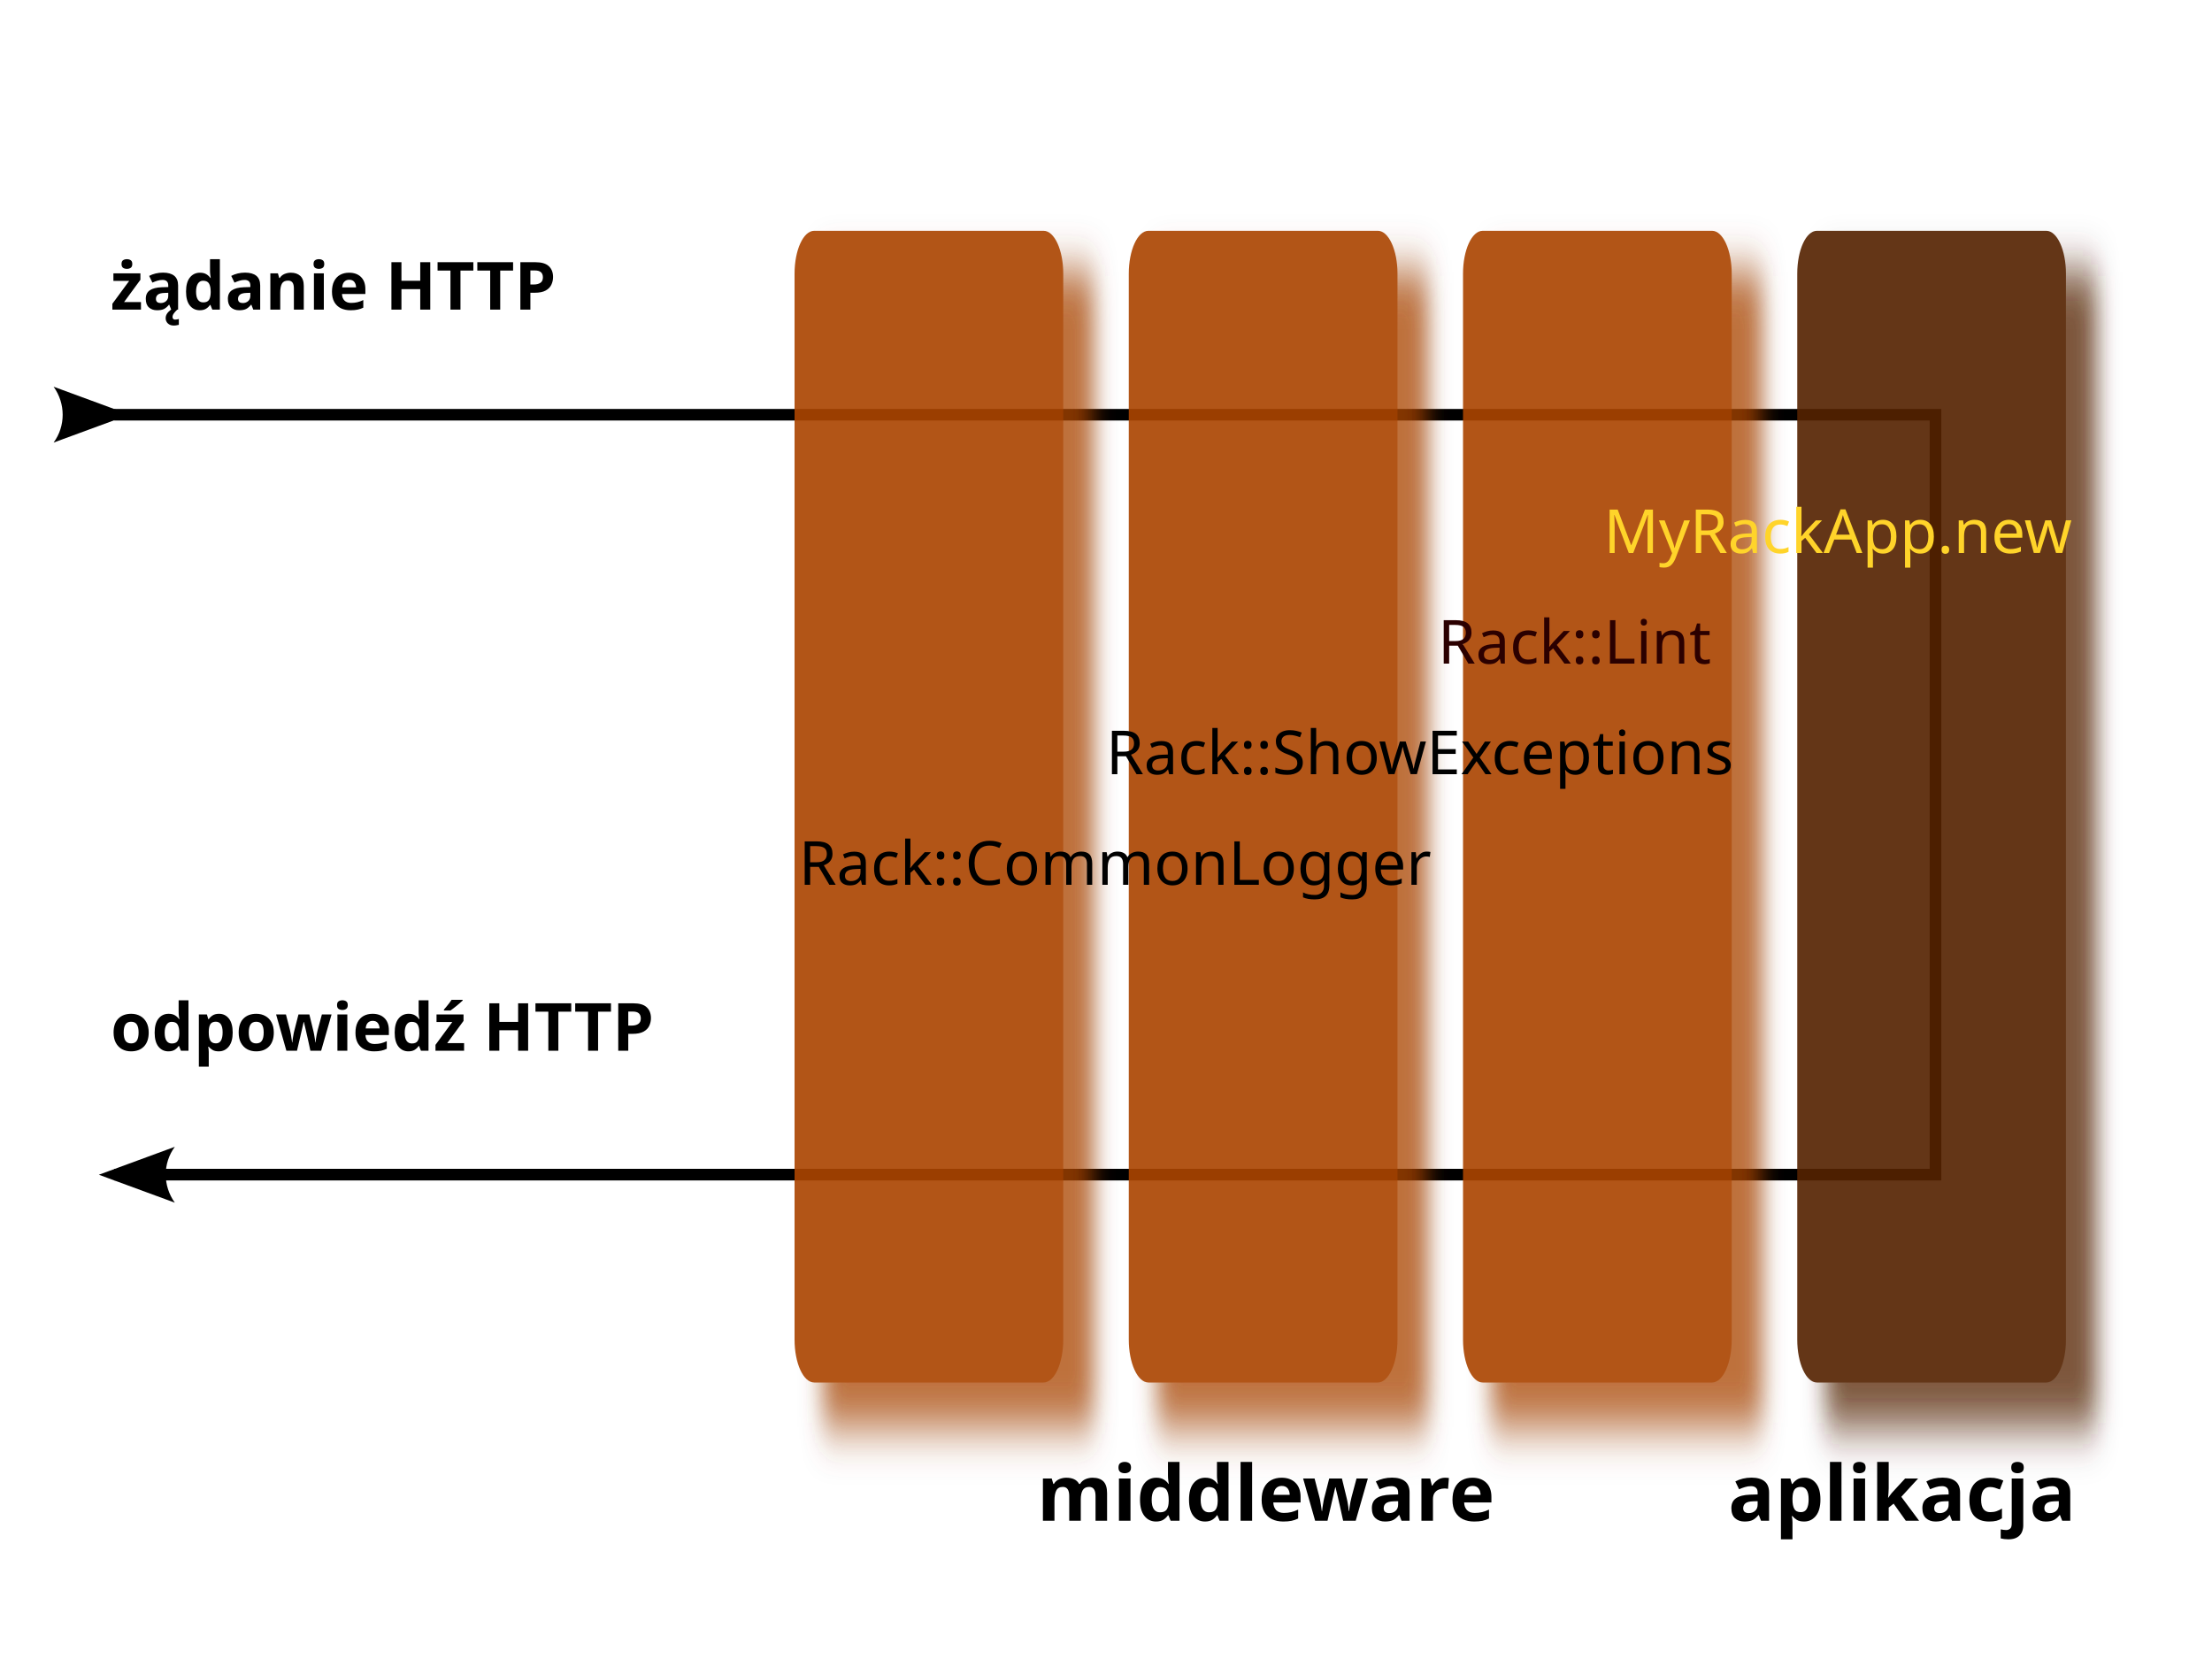
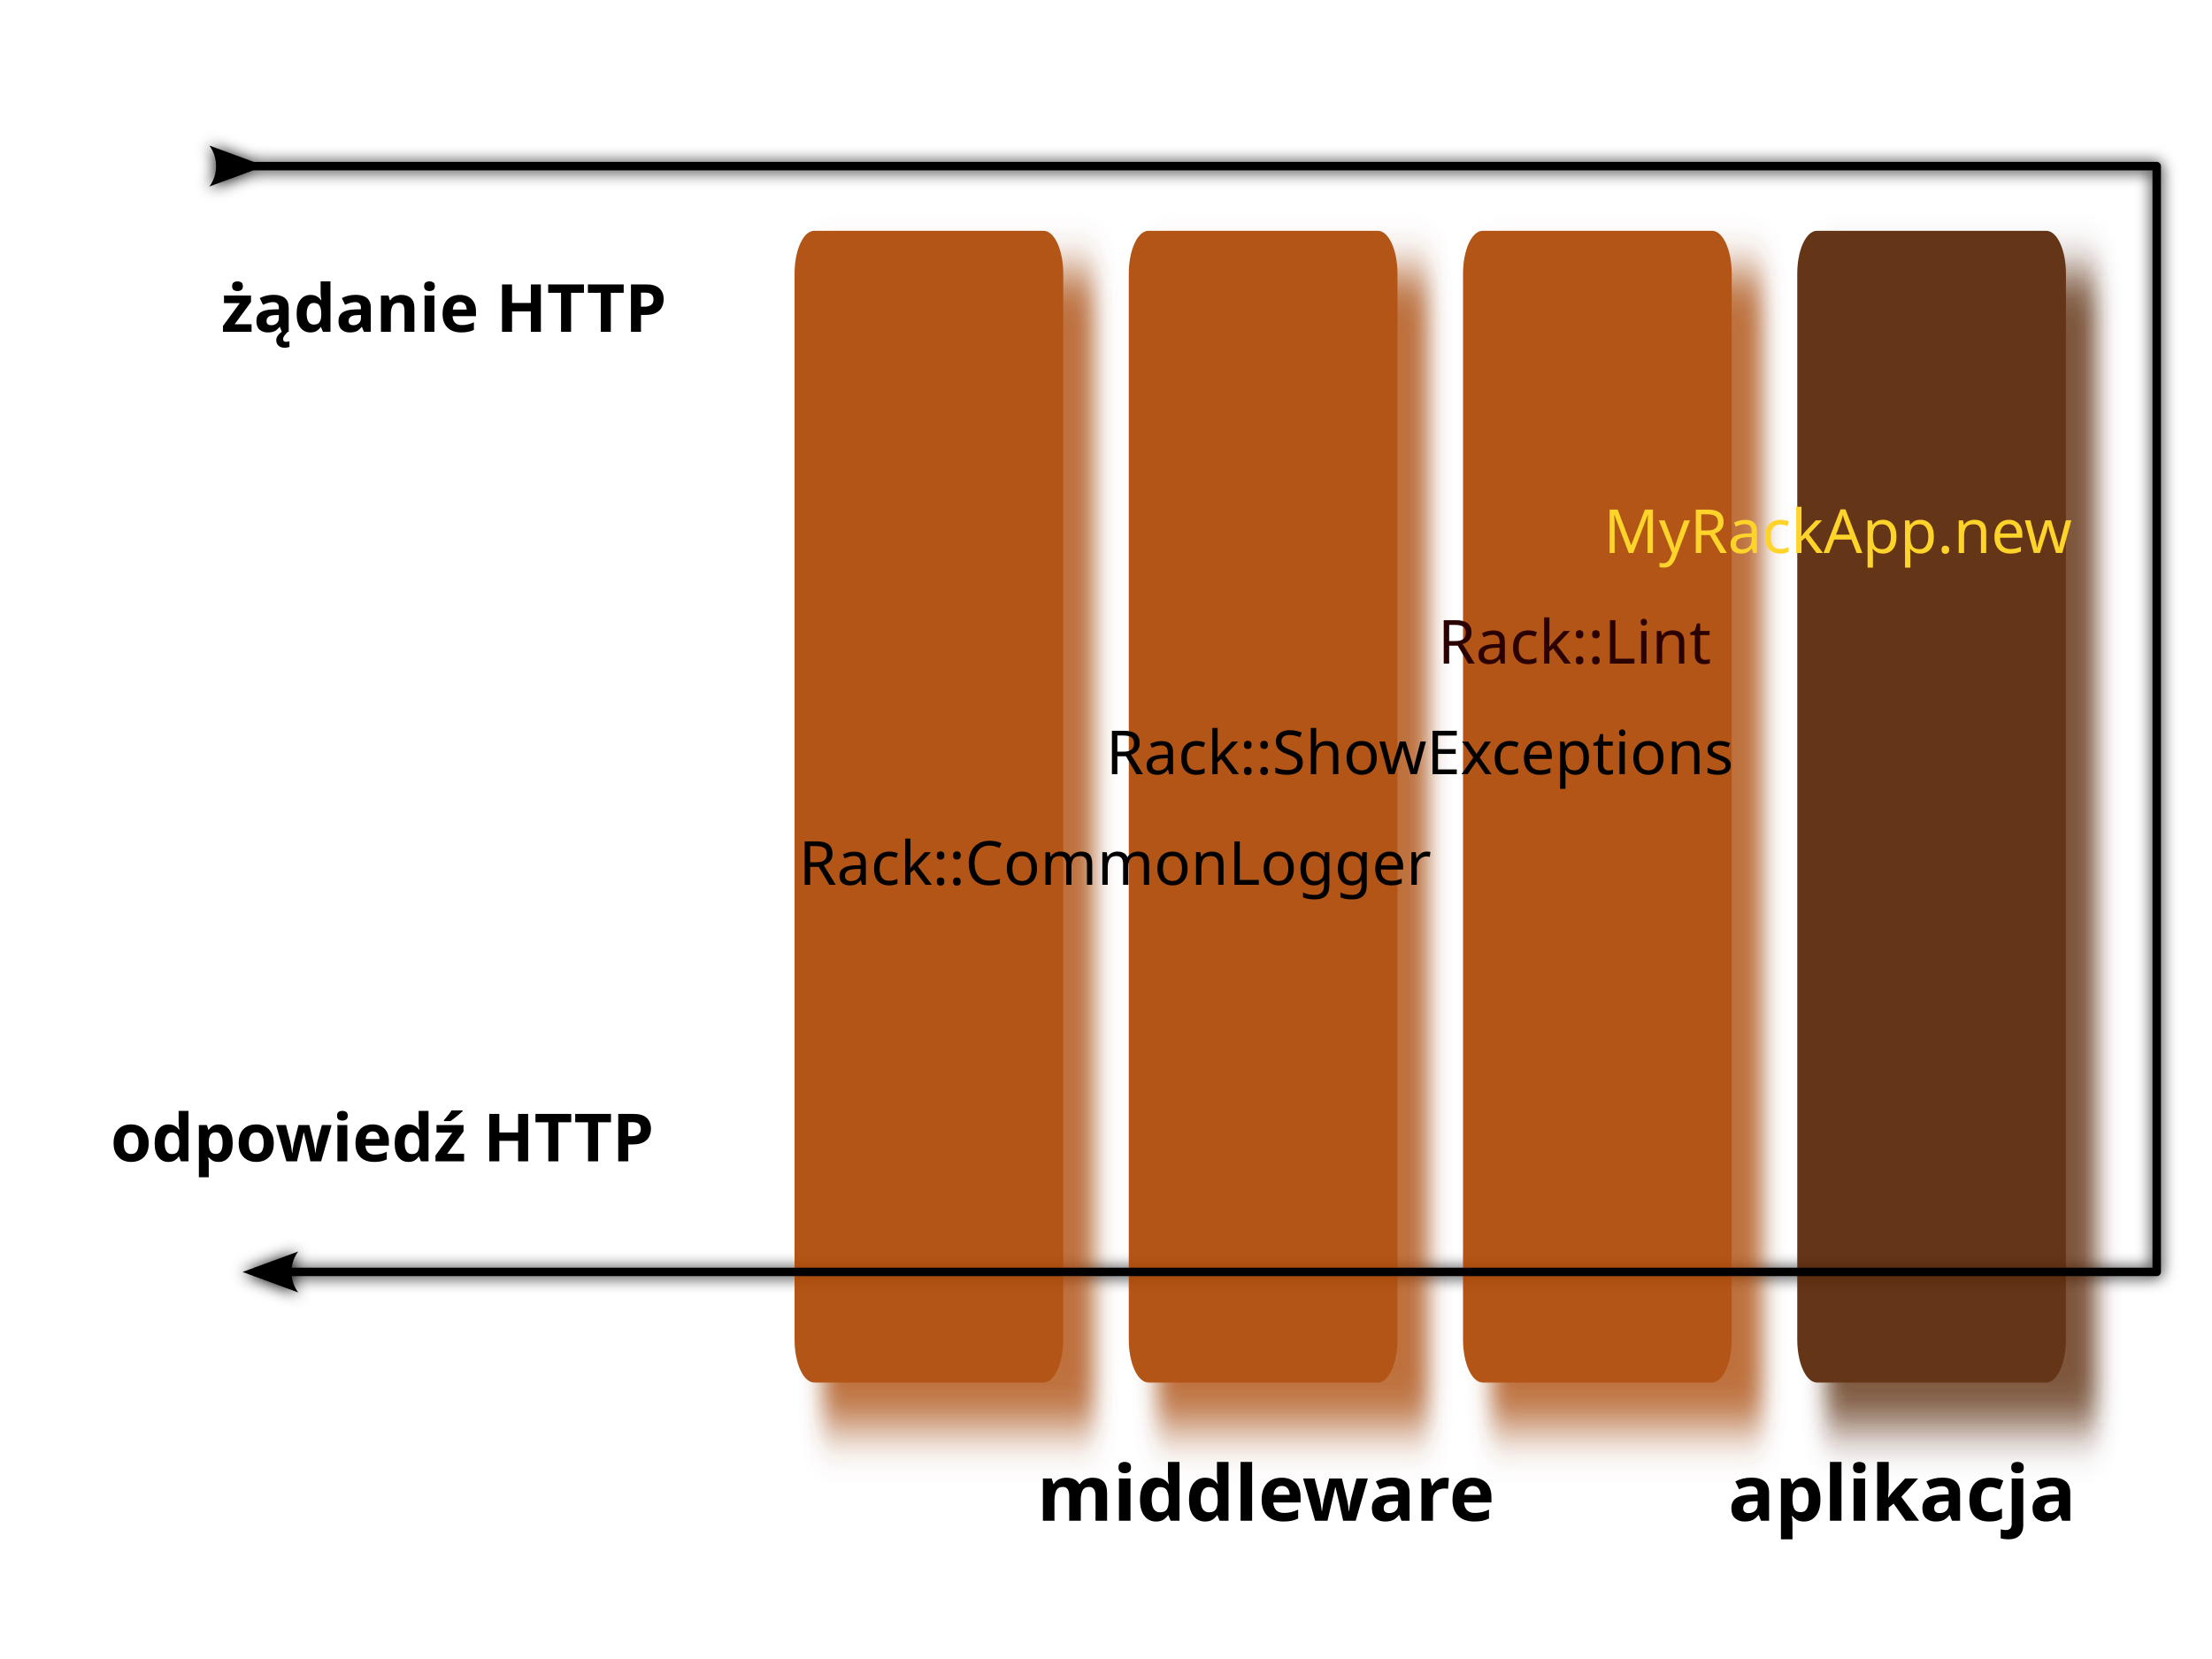
<svg xmlns="http://www.w3.org/2000/svg" width="800px" height="600px" id="svg2650">
  <defs id="defs2652">
    <marker orient="auto" refY="0.0" refX="0.0" id="Arrow2Mend" style="overflow:visible;">
      <path id="path9723" style="font-size:12.0;fill-rule:evenodd;stroke-width:0.625;stroke-linejoin:round;" d="M 8.719,4.034 L -2.207,0.016 L 8.719,-4.002 C 6.973,-1.63 6.983,1.616 8.719,4.034 z " transform="scale(0.6) rotate(180) translate(0,0)" />
    </marker>
    <marker orient="auto" refY="0.0" refX="0.0" id="Arrow1Mend" style="overflow:visible;">
      <path id="path9705" d="M 0.0,0.0 L 5.0,-5.0 L -12.5,0.0 L 5.0,5.0 L 0.0,0.0 z " style="fill-rule:evenodd;stroke:#000000;stroke-width:1.0pt;marker-start:none;" transform="scale(0.4) rotate(180) translate(10,0)" />
    </marker>
    <marker orient="auto" refY="0.0" refX="0.0" id="Arrow2Lend" style="overflow:visible;">
      <path id="path9717" style="font-size:12.0;fill-rule:evenodd;stroke-width:0.625;stroke-linejoin:round;" d="M 8.719,4.034 L -2.207,0.016 L 8.719,-4.002 C 6.973,-1.63 6.983,1.616 8.719,4.034 z " transform="scale(1.1) rotate(180) translate(1,0)" />
    </marker>
    <marker orient="auto" refY="0.0" refX="0.0" id="Arrow1Lend" style="overflow:visible;">
      <path id="path9699" d="M 0.0,0.0 L 5.0,-5.0 L -12.5,0.0 L 5.0,5.0 L 0.0,0.0 z " style="fill-rule:evenodd;stroke:#000000;stroke-width:1.0pt;marker-start:none;" transform="scale(0.8) rotate(180) translate(12.5,0)" />
    </marker>
    <filter id="filter3714">
      <feGaussianBlur stdDeviation="5.575" id="feGaussianBlur3716" />
    </filter>
+     <filter id="filter3376">
+       <feGaussianBlur stdDeviation="2.801" id="feGaussianBlur3378" />
+     </filter>
  </defs>
  <g id="layer1">
-     <path style="fill:none;fill-rule:evenodd;stroke:#000000;stroke-width:4.19;stroke-linecap:butt;stroke-linejoin:miter;marker-start:url(#Arrow2Mend);marker-end:url(#Arrow2Mend);stroke-miterlimit:4;stroke-dasharray:none;stroke-opacity:1" d="M 41.304,150 C 700,150 700,150 700,150 L 700,424.82 L 41.304,424.82" id="path11949" />
+     <path style="fill:none;fill-rule:evenodd;stroke:#000000;stroke-width:3.066;stroke-linecap:butt;stroke-linejoin:round;marker-start:url(#Arrow2Mend);marker-end:url(#Arrow2Mend);stroke-miterlimit:4;stroke-dasharray:none;stroke-opacity:1;filter:url(#filter3376)" d="M 91.826,60.416 C 780.04,60.416 780.04,60.416 780.04,60.416 L 780.04,460.342 L 91.826,460.342" id="path11949" />
    <g id="g3718" transform="matrix(0.7110556,0,0,1.552285,212.7008,-151.9597)" style="opacity:0.91;fill:#aa4400;fill-opacity:1">
      <rect y="161.667" x="120" height="268.333" width="136.667" id="rect2660" style="opacity:0.837;fill:#aa4400;fill-opacity:1;fill-rule:evenodd;stroke:#000000;stroke-width:1px;stroke-linecap:butt;stroke-linejoin:miter;stroke-opacity:1;filter:url(#filter3714)" />
      <rect style="opacity:1;fill:#aa4400;fill-opacity:1;fill-rule:evenodd;stroke:none;stroke-width:0;stroke-linecap:butt;stroke-linejoin:miter;stroke-miterlimit:4;stroke-dasharray:none;stroke-opacity:1" id="rect2662" width="136.667" height="268.333" x="105" y="151.667" rx="10" ry="10" />
    </g>
    <g id="g3722" transform="matrix(0.7110556,0,0,1.552285,454.4597,-151.9597)" style="opacity:0.91;fill:#aa4400;fill-opacity:1">
      <rect style="opacity:0.837;fill:#aa4400;fill-opacity:1;fill-rule:evenodd;stroke:#000000;stroke-width:1px;stroke-linecap:butt;stroke-linejoin:miter;stroke-opacity:1;filter:url(#filter3714)" id="rect3724" width="136.667" height="268.333" x="120" y="161.667" />
      <rect y="151.667" x="105" height="268.333" width="136.667" id="rect3726" style="opacity:1;fill:#aa4400;fill-opacity:1;fill-rule:evenodd;stroke:none;stroke-width:0;stroke-linecap:butt;stroke-linejoin:miter;stroke-miterlimit:4;stroke-dasharray:none;stroke-opacity:1" rx="10" ry="10" />
    </g>
    <g id="g3728" transform="matrix(0.7110556,0,0,1.552285,333.5803,-151.9597)" style="opacity:0.91;fill:#aa4400;fill-opacity:1">
      <rect y="161.667" x="120" height="268.333" width="136.667" id="rect3730" style="opacity:0.837;fill:#aa4400;fill-opacity:1;fill-rule:evenodd;stroke:#000000;stroke-width:1px;stroke-linecap:butt;stroke-linejoin:miter;stroke-opacity:1;filter:url(#filter3714)" />
      <rect style="opacity:1;fill:#aa4400;fill-opacity:1;fill-rule:evenodd;stroke:none;stroke-width:0;stroke-linecap:butt;stroke-linejoin:miter;stroke-miterlimit:4;stroke-dasharray:none;stroke-opacity:1" id="rect3732" width="136.667" height="268.333" x="105" y="151.667" rx="10" ry="10" />
    </g>
    <g transform="matrix(0.7110556,0,0,1.552285,575.3392,-151.9597)" id="g3734" style="opacity:0.91;fill:#552200;fill-opacity:1">
      <rect y="161.667" x="120" height="268.333" width="136.667" id="rect3736" style="opacity:0.837;fill:#552200;fill-opacity:1;fill-rule:evenodd;stroke:#000000;stroke-width:1px;stroke-linecap:butt;stroke-linejoin:miter;stroke-opacity:1;filter:url(#filter3714)" />
      <rect style="opacity:1;fill:#552200;fill-opacity:1;fill-rule:evenodd;stroke:none;stroke-width:0;stroke-linecap:butt;stroke-linejoin:miter;stroke-miterlimit:4;stroke-dasharray:none;stroke-opacity:1" id="rect3738" width="136.667" height="268.333" x="105" y="151.667" rx="10" ry="10" />
    </g>
    <text xml:space="preserve" style="font-size:28px;font-style:normal;font-variant:normal;font-weight:bold;font-stretch:normal;fill:#000000;fill-opacity:1;stroke:none;stroke-width:1px;stroke-linecap:butt;stroke-linejoin:miter;stroke-opacity:1;font-family:Sans;-inkscape-font-specification:Sans Bold" x="625" y="550" id="text15119">
      <tspan id="tspan15121" x="625" y="550">aplikacja</tspan>
    </text>
    <text xml:space="preserve" style="font-size:28px;font-style:normal;font-variant:normal;font-weight:bold;font-stretch:normal;fill:#000000;fill-opacity:1;stroke:none;stroke-width:1px;stroke-linecap:butt;stroke-linejoin:miter;stroke-opacity:1;font-family:Sans;-inkscape-font-specification:Sans Bold" x="375" y="550" id="text15123">
      <tspan id="tspan15125" x="375" y="550">middleware</tspan>
    </text>
-     <text xml:space="preserve" style="font-size:24px;font-style:normal;font-variant:normal;font-weight:bold;font-stretch:normal;fill:#000000;fill-opacity:1;stroke:none;stroke-width:1px;stroke-linecap:butt;stroke-linejoin:miter;stroke-opacity:1;font-family:Sans;-inkscape-font-specification:Sans Bold" x="40" y="111.973" id="text15127">
-       <tspan id="tspan15129" x="40" y="111.973">żądanie HTTP</tspan>
+     <text xml:space="preserve" style="font-size:24px;font-style:normal;font-variant:normal;font-weight:bold;font-stretch:normal;fill:#000000;fill-opacity:1;stroke:none;stroke-width:1px;stroke-linecap:butt;stroke-linejoin:miter;stroke-opacity:1;font-family:Sans;-inkscape-font-specification:Sans Bold" x="80" y="120" id="text15127">
+       <tspan id="tspan15129" x="80" y="120">żądanie HTTP</tspan>
    </text>
-     <text xml:space="preserve" style="font-size:24px;font-style:normal;font-variant:normal;font-weight:bold;font-stretch:normal;fill:#000000;fill-opacity:1;stroke:none;stroke-width:1px;stroke-linecap:butt;stroke-linejoin:miter;stroke-opacity:1;font-family:Sans;-inkscape-font-specification:Sans Bold" x="40" y="380" id="text15131">
-       <tspan id="tspan15133" x="40" y="380">odpowiedź HTTP</tspan>
+     <text xml:space="preserve" style="font-size:24px;font-style:normal;font-variant:normal;font-weight:bold;font-stretch:normal;fill:#000000;fill-opacity:1;stroke:none;stroke-width:1px;stroke-linecap:butt;stroke-linejoin:miter;stroke-opacity:1;font-family:Sans;-inkscape-font-specification:Sans Bold" x="40" y="420" id="text15131">
+       <tspan id="tspan15133" x="40" y="420">odpowiedź HTTP</tspan>
    </text>
    <text xml:space="preserve" style="font-size:28px;font-style:normal;font-variant:normal;font-weight:normal;font-stretch:normal;fill:#000000;fill-opacity:1;stroke:none;stroke-width:1px;stroke-linecap:butt;stroke-linejoin:miter;stroke-opacity:1;font-family:Sans;-inkscape-font-specification:Sans" x="88.294" y="531.773" id="text15135">
      <tspan id="tspan15137" x="88.294" y="531.773" />
    </text>
    <text xml:space="preserve" style="font-size:22px;font-style:normal;font-variant:normal;font-weight:normal;font-stretch:normal;fill:#2b0000;fill-opacity:1;stroke:none;stroke-width:1px;stroke-linecap:butt;stroke-linejoin:miter;stroke-opacity:1;font-family:Sans;-inkscape-font-specification:Sans" x="520" y="240" id="text2423">
      <tspan id="tspan2425" x="520" y="240">Rack::Lint</tspan>
    </text>
    <text xml:space="preserve" style="font-size:22px;font-style:normal;font-variant:normal;font-weight:normal;font-stretch:normal;fill:#ffd42a;fill-opacity:1;stroke:none;stroke-width:1px;stroke-linecap:butt;stroke-linejoin:miter;stroke-opacity:1;font-family:Sans;-inkscape-font-specification:Sans" x="580" y="200" id="text2427">
      <tspan id="tspan2429" x="580" y="200">MyRackApp.new</tspan>
    </text>
    <text xml:space="preserve" style="font-size:22px;font-style:normal;font-variant:normal;font-weight:normal;font-stretch:normal;fill:#000000;fill-opacity:1;stroke:none;stroke-width:1px;stroke-linecap:butt;stroke-linejoin:miter;stroke-opacity:1;font-family:Sans;-inkscape-font-specification:Sans" x="400" y="280" id="text2431">
      <tspan id="tspan2433" x="400" y="280">Rack::ShowExceptions</tspan>
    </text>
    <text xml:space="preserve" style="font-size:22px;font-style:normal;font-variant:normal;font-weight:normal;font-stretch:normal;fill:#000000;fill-opacity:1;stroke:none;stroke-width:1px;stroke-linecap:butt;stroke-linejoin:miter;stroke-opacity:1;font-family:Sans;-inkscape-font-specification:Sans" x="288.894" y="320" id="text2435">
      <tspan id="tspan2437" x="288.894" y="320">Rack::CommonLogger</tspan>
    </text>
+     <g id="g3380">
+       <path style="fill:none;fill-rule:evenodd;stroke:#000000;stroke-width:3.066;stroke-linecap:butt;stroke-linejoin:round;marker-start:url(#Arrow2Mend);marker-end:url(#Arrow2Mend);stroke-miterlimit:4;stroke-dasharray:none;stroke-opacity:1" d="M 91.787,60.074 C 780,60.074 780,60.074 780,60.074 L 780,460 L 91.787,460" id="path3330" />
+     </g>
  </g>
</svg>
